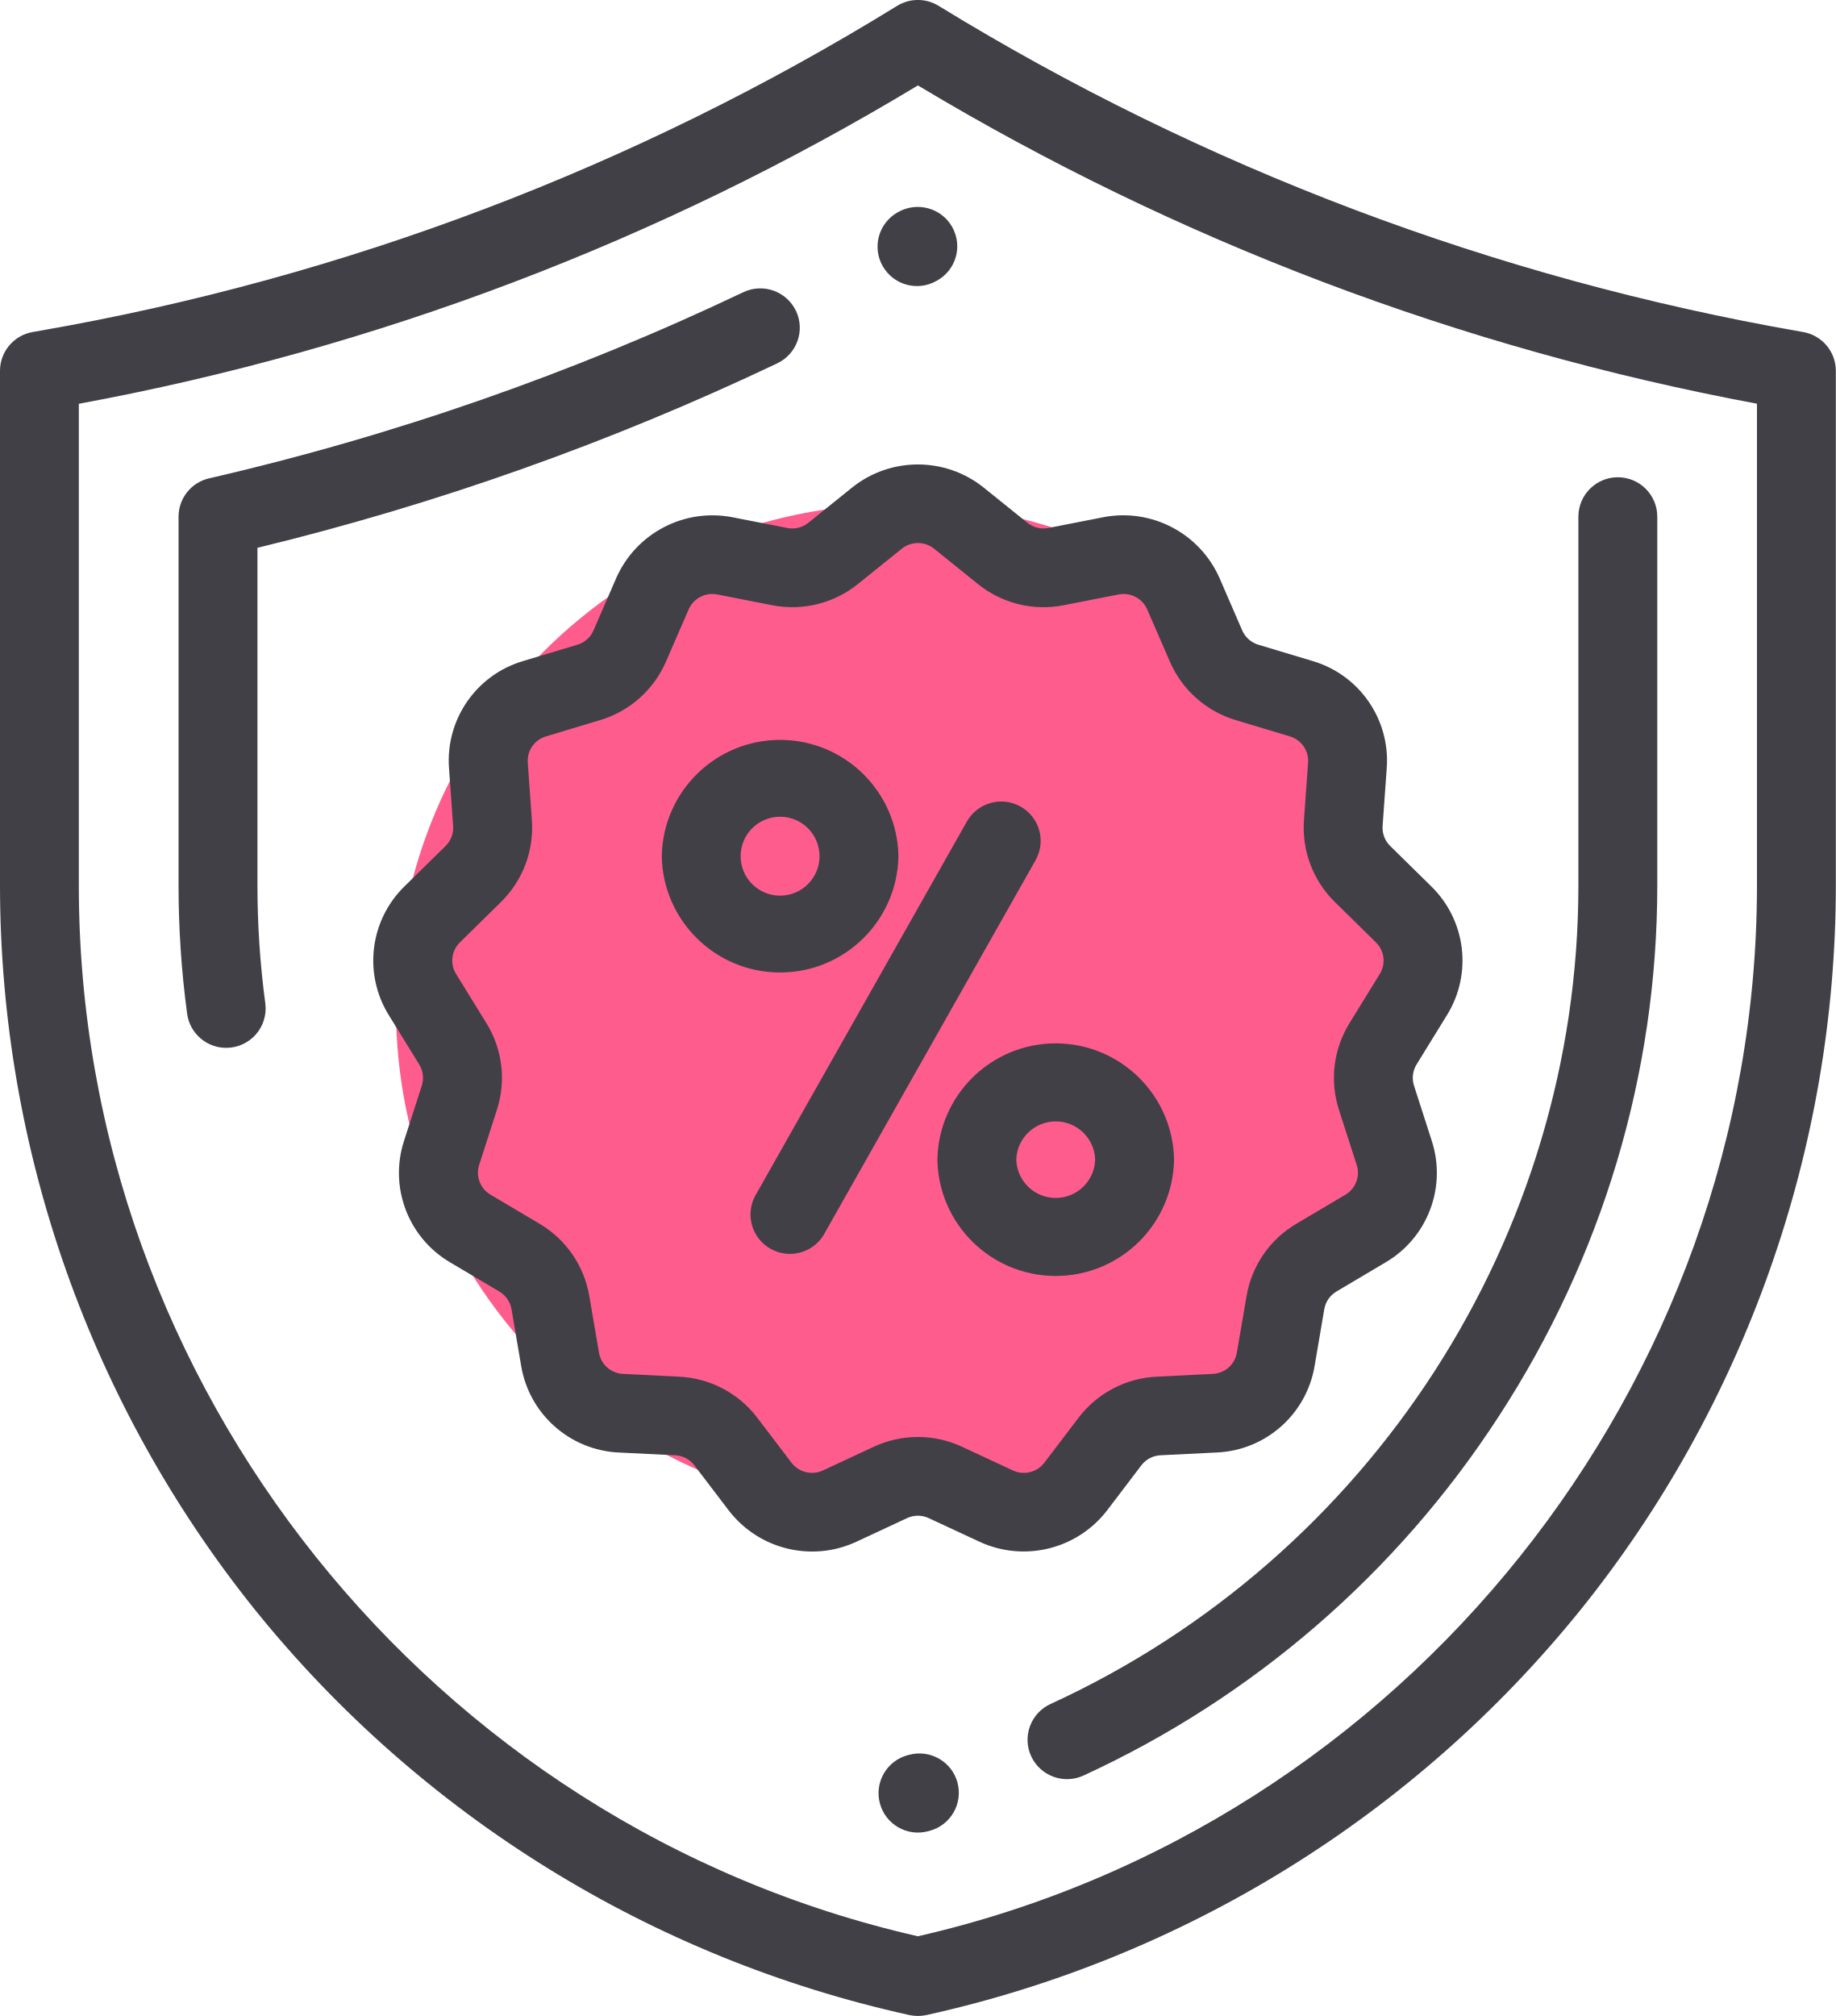
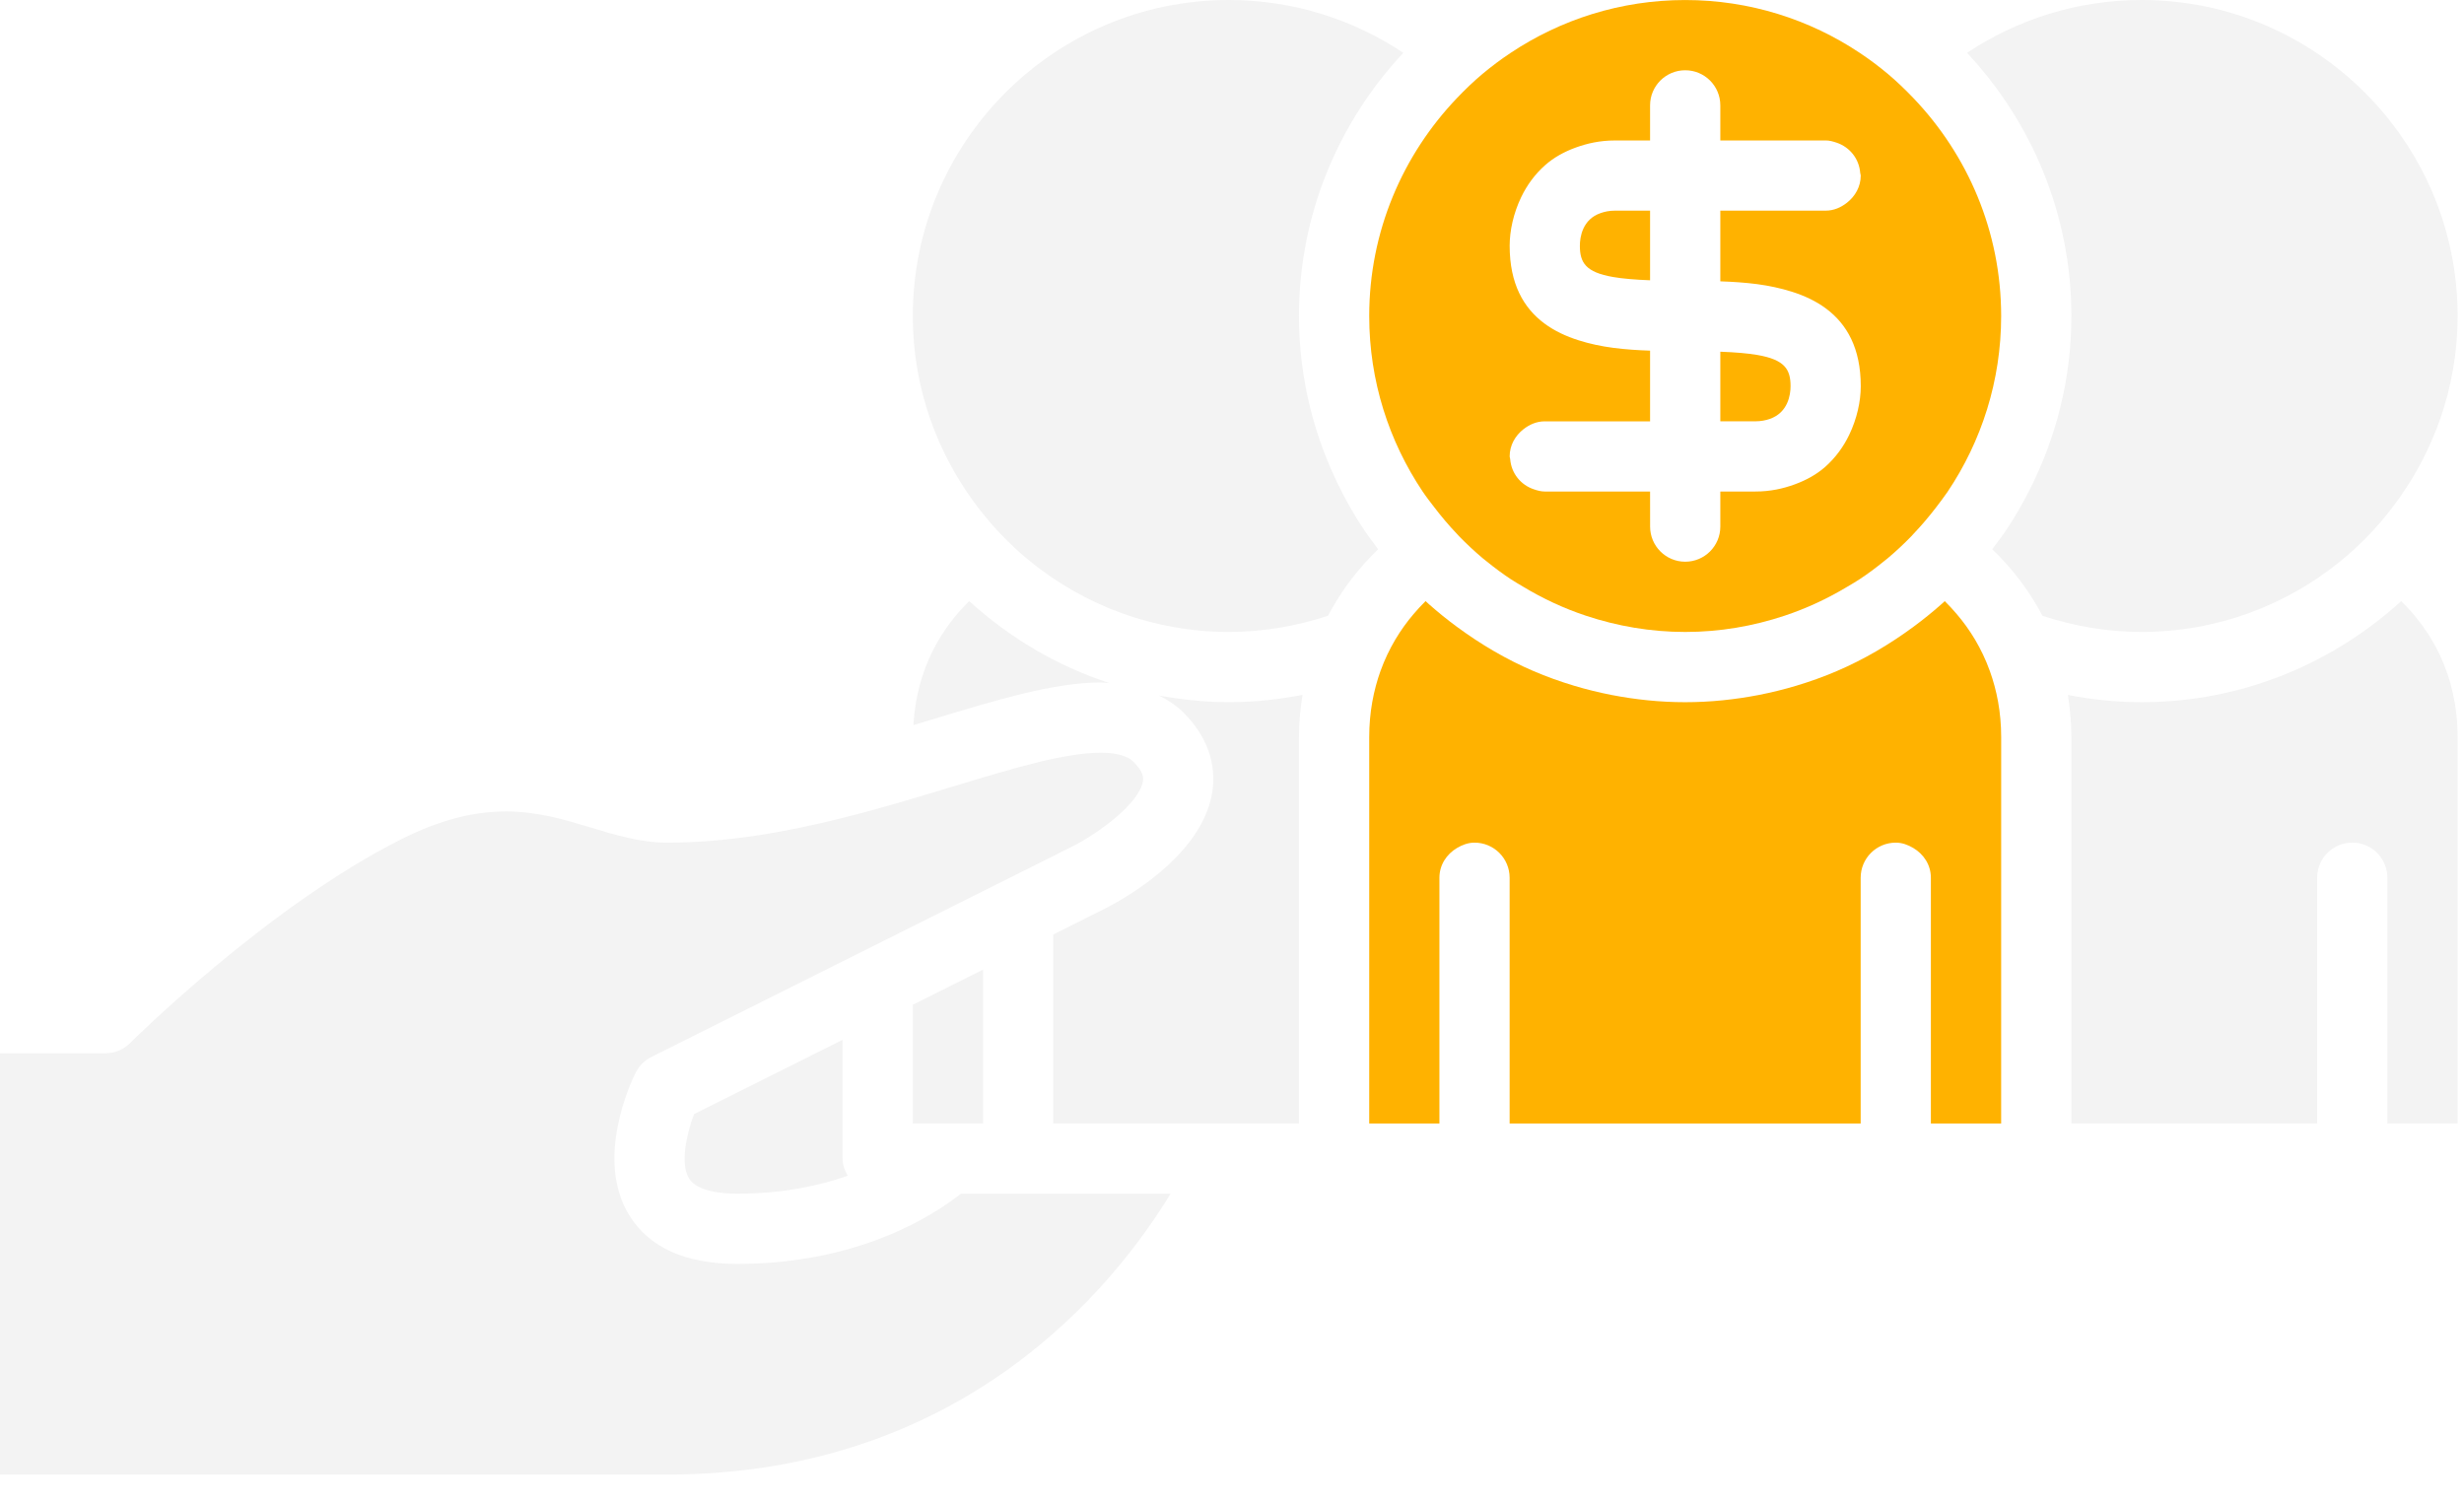
- <svg xmlns="http://www.w3.org/2000/svg" width="51" height="56" viewBox="0 0 51 56">
-   <g>
-     <g>
-       <path fill="#ff5c8e" d="M25 14c7.732 0 14 6.268 14 14s-6.268 14-14 14-14-6.268-14-14 6.268-14 14-14z" />
-     </g>
-     <g>
-       <path fill="#414047" d="M51 10.3v14.303c0 7.294-2.521 14.44-7.1 20.125a32.3 32.3 0 0 1-18.165 11.246 1.118 1.118 0 0 1-.47 0A32.28 32.28 0 0 1 7.1 44.737 32.175 32.175 0 0 1 0 24.617V10.3c0-.53.382-.985.906-1.077l.223-.039A67.368 67.368 0 0 0 24.925.161a1.099 1.099 0 0 1 1.148 0A68.157 68.157 0 0 0 50.019 9.21l.074.013c.524.092.907.546.907 1.077zm-2.191.914A70.31 70.31 0 0 1 25.5 2.373a69.532 69.532 0 0 1-23.31 8.843v13.402c0 13.86 9.788 26.089 23.309 29.167C39.02 50.7 48.809 38.466 48.809 24.603zM24.522 7.393a1.093 1.093 0 0 1 .41-1.492l.024-.013c.528-.295 1.2-.11 1.496.417a1.089 1.089 0 0 1-.425 1.492l-.011.006a1.096 1.096 0 0 1-1.494-.41zm-2.41 1.24c.26.546.028 1.199-.518 1.459a74.58 74.58 0 0 1-14.442 5.125v9.386c0 1.088.073 2.186.218 3.265a1.094 1.094 0 0 1-1.088 1.239c-.54 0-1.01-.4-1.084-.949a26.815 26.815 0 0 1-.238-3.555v-10.25c0-.51.352-.952.85-1.066a72.397 72.397 0 0 0 14.84-5.17c.547-.26 1.2-.029 1.461.517zm23.928 5.72v10.25c0 5.22-1.525 10.32-4.41 14.75a27.375 27.375 0 0 1-11.531 9.968 1.097 1.097 0 0 1-1.453-.537 1.093 1.093 0 0 1 .538-1.451c8.908-4.084 14.664-13.006 14.664-22.73v-10.25a1.095 1.095 0 0 1 2.192 0zM26.6 49.52a1.093 1.093 0 0 1-.777 1.337l-.042.011a1.093 1.093 0 1 1-.562-2.114l.042-.01a1.096 1.096 0 0 1 1.34.776zm12.753-19.952a.709.709 0 0 0-.071.59l.492 1.528a2.882 2.882 0 0 1-1.282 3.38l-1.364.809a.71.71 0 0 0-.339.492l-.268 1.572a2.884 2.884 0 0 1-2.719 2.408l-1.563.077a.713.713 0 0 0-.532.28l-.952 1.252a2.923 2.923 0 0 1-3.54.872L25.8 42.17a.712.712 0 0 0-.602 0l-1.413.659a2.92 2.92 0 0 1-3.54-.872l-.954-1.252a.712.712 0 0 0-.531-.28l-1.563-.077a2.885 2.885 0 0 1-2.719-2.408l-.268-1.572a.711.711 0 0 0-.339-.492l-1.364-.809a2.882 2.882 0 0 1-1.282-3.38l.492-1.528a.709.709 0 0 0-.071-.59l-.842-1.366a2.88 2.88 0 0 1 .435-3.584l1.139-1.12a.71.71 0 0 0 .21-.557l-.114-1.599a2.883 2.883 0 0 1 2.059-2.981l1.507-.453a.711.711 0 0 0 .448-.398l.631-1.454a2.922 2.922 0 0 1 3.224-1.69l1.53.299c.206.04.42-.012.584-.145l1.218-.981a2.924 2.924 0 0 1 3.648 0l1.218.981a.713.713 0 0 0 .584.145l1.53-.3a2.924 2.924 0 0 1 3.224 1.691l.63 1.454a.711.711 0 0 0 .449.398l1.507.453a2.883 2.883 0 0 1 2.059 2.981l-.115 1.6a.709.709 0 0 0 .211.556l1.139 1.12a2.881 2.881 0 0 1 .435 3.584zm-1.131-3.392l-1.139-1.12a2.892 2.892 0 0 1-.859-2.27l.115-1.599a.708.708 0 0 0-.505-.731l-1.508-.454a2.898 2.898 0 0 1-1.826-1.622l-.631-1.453a.717.717 0 0 0-.79-.415l-1.53.3a2.9 2.9 0 0 1-2.384-.59l-1.217-.981a.717.717 0 0 0-.895 0l-1.218.981c-.67.54-1.538.755-2.383.59l-1.53-.3a.717.717 0 0 0-.79.415L18.5 18.38a2.897 2.897 0 0 1-1.826 1.622l-1.508.454a.707.707 0 0 0-.504.731l.114 1.599a2.891 2.891 0 0 1-.859 2.27l-1.139 1.12a.707.707 0 0 0-.107.88l.842 1.365c.446.722.552 1.599.292 2.406l-.493 1.53a.707.707 0 0 0 .315.828l1.364.809A2.895 2.895 0 0 1 16.371 36l.269 1.573c.056.33.33.573.666.59l1.563.078a2.898 2.898 0 0 1 2.168 1.14l.953 1.252a.718.718 0 0 0 .868.214l1.413-.658a2.902 2.902 0 0 1 2.458 0l1.413.658c.301.141.666.051.868-.214l.952-1.251a2.898 2.898 0 0 1 2.168-1.141l1.564-.078a.708.708 0 0 0 .666-.59L34.63 36c.143-.84.646-1.57 1.38-2.005l1.364-.808a.707.707 0 0 0 .315-.83l-.493-1.529a2.892 2.892 0 0 1 .292-2.406l.842-1.366a.707.707 0 0 0-.107-.879zm-9.454-2.28l-5.892 10.417a1.096 1.096 0 0 1-1.908-1.075L26.86 22.82a1.097 1.097 0 0 1 1.493-.415c.527.297.713.965.415 1.49zm3.848 8.317a3.288 3.288 0 0 1-6.575 0 3.288 3.288 0 0 1 6.575 0zm-2.192 0a1.096 1.096 0 0 0-2.191 0 1.096 1.096 0 0 0 2.191 0zm-5.465-8.43a3.288 3.288 0 0 1-6.575 0 3.288 3.288 0 0 1 6.575 0zm-2.192 0a1.096 1.096 0 0 0-2.192 0 1.096 1.096 0 0 0 2.192 0z" />
-     </g>
-   </g>
+ <svg xmlns="http://www.w3.org/2000/svg" width="77" height="47" viewBox="0 0 77 47" fill="none">
+   <path d="M36.581 37.303H30.029C29.169 37.984 26.832 39.498 23.04 39.498C21.423 39.498 20.287 38.987 19.665 37.979C18.574 36.215 19.729 33.792 19.864 33.522C19.971 33.31 20.143 33.137 20.355 33.031L26.331 30.043L28.525 28.946L30.72 27.848L32.723 26.846L33.52 26.447C34.34 26.034 35.606 25.101 35.716 24.414C35.729 24.335 35.76 24.146 35.43 23.816C35.358 23.744 35.137 23.523 34.398 23.523C33.259 23.523 31.629 24.018 29.741 24.591C29.344 24.712 28.937 24.834 28.525 24.956C28.165 25.062 27.799 25.168 27.428 25.271C27.067 25.371 26.701 25.468 26.332 25.561C24.577 26 22.733 26.333 20.846 26.333C20.019 26.333 19.233 26.095 18.474 25.865C17.65 25.616 16.799 25.357 15.807 25.357C14.778 25.357 13.716 25.638 12.56 26.217C8.378 28.307 4.11 32.551 4.067 32.594C3.862 32.8 3.583 32.915 3.292 32.915H0V46.081H20.846C30.126 46.081 34.842 40.165 36.58 37.303L36.581 37.303Z" fill="#F3F3F3" />
+   <path d="M28.544 22.66C28.732 22.604 28.92 22.547 29.104 22.491C31.16 21.867 32.934 21.328 34.398 21.328C34.497 21.328 34.585 21.344 34.68 21.35C33.031 20.813 31.543 19.927 30.288 18.784C29.453 19.603 28.646 20.857 28.544 22.66V22.66Z" fill="#F3F3F3" />
+   <path d="M28.525 35.109H30.72V30.302L28.525 31.399V35.109Z" fill="#F3F3F3" />
+   <path d="M44.458 15.361C44.572 15.532 44.7 15.693 44.825 15.857C45.046 16.146 45.28 16.423 45.531 16.686C45.539 16.694 45.546 16.702 45.553 16.71C45.568 16.725 45.581 16.742 45.596 16.757C45.83 16.996 46.074 17.226 46.331 17.442C46.377 17.48 46.424 17.517 46.471 17.554C46.708 17.746 46.953 17.928 47.209 18.098C47.333 18.18 47.464 18.254 47.592 18.331C48.209 18.703 48.867 19.012 49.562 19.242C50.539 19.567 51.58 19.749 52.664 19.749C53.748 19.749 54.788 19.567 55.765 19.242C56.46 19.011 57.118 18.703 57.736 18.331C57.863 18.254 57.995 18.181 58.118 18.098C58.374 17.929 58.619 17.746 58.856 17.554C58.903 17.517 58.95 17.48 58.996 17.442C59.253 17.226 59.497 16.997 59.73 16.757C59.745 16.741 59.758 16.725 59.773 16.71C59.781 16.702 59.788 16.693 59.795 16.686C60.046 16.423 60.281 16.145 60.502 15.857C60.625 15.693 60.752 15.532 60.867 15.361C61.92 13.79 62.536 11.904 62.536 9.875C62.536 7.234 61.488 4.838 59.793 3.064C59.539 2.799 59.275 2.544 58.994 2.308C58.714 2.074 58.422 1.855 58.117 1.652C56.553 0.61 54.678 0.001 52.662 0.001C50.647 0.001 48.772 0.611 47.208 1.652C46.903 1.855 46.61 2.074 46.33 2.308C46.048 2.544 45.784 2.799 45.531 3.064C43.836 4.838 42.788 7.234 42.788 9.875C42.788 11.904 43.405 13.79 44.458 15.361H44.458ZM50.418 10.871C50.043 10.822 49.678 10.745 49.333 10.635C48.94 10.511 48.575 10.341 48.262 10.108C47.61 9.623 47.177 8.868 47.177 7.68C47.177 7.214 47.293 6.668 47.54 6.155C47.717 5.789 47.964 5.444 48.292 5.156C48.553 4.926 48.873 4.745 49.242 4.611C49.601 4.481 49.997 4.39 50.468 4.39H51.565V3.293C51.565 2.687 52.056 2.196 52.662 2.196C53.268 2.195 53.76 2.686 53.76 3.292V4.389H57.051C57.172 4.389 57.283 4.422 57.392 4.458C57.802 4.595 58.098 4.958 58.132 5.406C58.134 5.434 58.148 5.458 58.148 5.486C58.148 5.836 57.973 6.134 57.718 6.335C57.531 6.482 57.307 6.583 57.051 6.583H56.458L55.325 6.583H53.76V8.792C54.138 8.805 54.525 8.829 54.908 8.879C55.282 8.929 55.647 9.006 55.992 9.115C56.386 9.239 56.75 9.409 57.063 9.642C57.715 10.127 58.149 10.882 58.149 12.069C58.149 12.536 58.032 13.082 57.785 13.595C57.608 13.96 57.361 14.305 57.033 14.594C56.772 14.823 56.452 15.004 56.083 15.138C55.723 15.269 55.327 15.36 54.857 15.36H53.76V16.457C53.76 17.063 53.269 17.554 52.663 17.554C52.057 17.554 51.566 17.063 51.566 16.457L51.565 15.36H48.274C48.153 15.36 48.042 15.328 47.933 15.291C47.523 15.155 47.227 14.791 47.193 14.344C47.191 14.316 47.177 14.292 47.177 14.264C47.177 13.913 47.352 13.615 47.607 13.414C47.794 13.268 48.018 13.167 48.274 13.167H51.565V10.958C51.187 10.945 50.8 10.921 50.418 10.871L50.418 10.871Z" fill="#FFB200" />
+   <path d="M51.565 6.583H50.468C50.288 6.583 50.146 6.615 50.02 6.659C49.451 6.854 49.371 7.41 49.371 7.68C49.371 8.209 49.554 8.508 50.406 8.656C50.703 8.708 51.084 8.74 51.565 8.759V6.583Z" fill="#FFB200" />
+   <path d="M21.69 34.816C21.44 35.467 21.256 36.384 21.532 36.827C21.79 37.241 22.587 37.303 23.039 37.303C24.451 37.303 25.598 37.056 26.491 36.743C26.398 36.581 26.33 36.405 26.33 36.205V32.495L21.69 34.816Z" fill="#F3F3F3" />
+   <path d="M31.29 16.71C31.579 17.01 31.883 17.293 32.207 17.554C33.903 18.923 36.055 19.748 38.4 19.748C39.484 19.748 40.524 19.566 41.501 19.242C41.846 18.586 42.256 18.024 42.689 17.554C42.814 17.418 42.94 17.285 43.067 17.164C42.892 16.933 42.72 16.7 42.561 16.457C42.329 16.104 42.119 15.737 41.926 15.36C41.08 13.712 40.593 11.85 40.593 9.874C40.593 6.695 41.838 3.808 43.854 1.651C42.29 0.609 40.415 0 38.399 0C32.955 0 28.525 4.43 28.525 9.875C28.525 12.125 29.29 14.194 30.561 15.857C30.79 16.154 31.031 16.44 31.29 16.71L31.29 16.71Z" fill="#F3F3F3" />
+   <path d="M55.306 13.091C55.874 12.895 55.955 12.339 55.955 12.069C55.955 11.54 55.771 11.241 54.919 11.093C54.622 11.042 54.24 11.009 53.76 10.991V13.166H54.857C55.037 13.166 55.179 13.134 55.306 13.091V13.091Z" fill="#FFB200" />
+   <path d="M76.799 35.109V23.041C76.799 21.029 75.931 19.661 75.037 18.785C72.891 20.74 70.05 21.944 66.926 21.944C66.138 21.944 65.37 21.862 64.623 21.718C64.686 22.137 64.731 22.571 64.731 23.041V35.109H72.411V27.429C72.411 26.823 72.902 26.332 73.508 26.332C74.114 26.332 74.605 26.823 74.605 27.429V35.109L76.799 35.109Z" fill="#F3F3F3" />
+   <path d="M34.501 28.409L32.913 29.204V35.108L38.399 35.108H40.593V23.04C40.593 22.57 40.638 22.136 40.702 21.716C39.955 21.861 39.187 21.943 38.399 21.943C37.654 21.943 36.928 21.865 36.221 21.736C36.501 21.878 36.761 22.045 36.98 22.264C37.91 23.194 37.983 24.138 37.881 24.767C37.553 26.79 35.008 28.156 34.501 28.409L34.501 28.409Z" fill="#F3F3F3" />
+   <path d="M61.148 19.19C61.025 19.046 60.9 18.91 60.774 18.786C60.739 18.818 60.704 18.85 60.668 18.882C60.387 19.131 60.096 19.366 59.793 19.589C59.054 20.134 58.258 20.604 57.404 20.97C56.99 21.148 56.563 21.3 56.128 21.431C55.747 21.545 55.359 21.64 54.964 21.718C54.218 21.862 53.449 21.944 52.661 21.944C51.874 21.944 51.105 21.862 50.359 21.718C49.964 21.64 49.576 21.545 49.195 21.431C48.759 21.3 48.333 21.148 47.919 20.97C47.065 20.604 46.269 20.133 45.53 19.589C45.227 19.366 44.936 19.131 44.655 18.882C44.62 18.85 44.585 18.817 44.549 18.785C44.423 18.909 44.297 19.046 44.174 19.19C43.768 19.666 43.398 20.255 43.14 20.97C42.926 21.57 42.788 22.254 42.788 23.041V35.11H44.982V27.43C44.982 27.028 45.208 26.692 45.53 26.501C45.694 26.404 45.875 26.333 46.079 26.333C46.685 26.333 47.176 26.823 47.176 27.43V35.11H58.146V27.43C58.146 26.823 58.637 26.333 59.243 26.333C59.447 26.333 59.628 26.404 59.792 26.501C60.114 26.692 60.34 27.028 60.34 27.43V35.11H62.536L62.537 23.041C62.537 22.254 62.399 21.57 62.183 20.971C61.926 20.255 61.554 19.666 61.148 19.19L61.148 19.19Z" fill="#FFB200" />
+   <path d="M63.399 15.36C63.205 15.737 62.996 16.104 62.765 16.457C62.606 16.7 62.434 16.933 62.258 17.164C62.386 17.285 62.512 17.418 62.637 17.554C63.07 18.024 63.48 18.585 63.825 19.242C64.801 19.566 65.842 19.748 66.926 19.748C69.27 19.748 71.423 18.924 73.119 17.554C73.443 17.292 73.747 17.009 74.035 16.709C74.295 16.44 74.536 16.154 74.764 15.856C76.035 14.194 76.8 12.124 76.8 9.874C76.8 4.43 72.37 0 66.925 0C64.909 0 63.035 0.611 61.47 1.651C63.486 3.809 64.731 6.696 64.731 9.874C64.732 11.851 64.245 13.712 63.399 15.36L63.399 15.36Z" fill="#F3F3F3" />
</svg>
